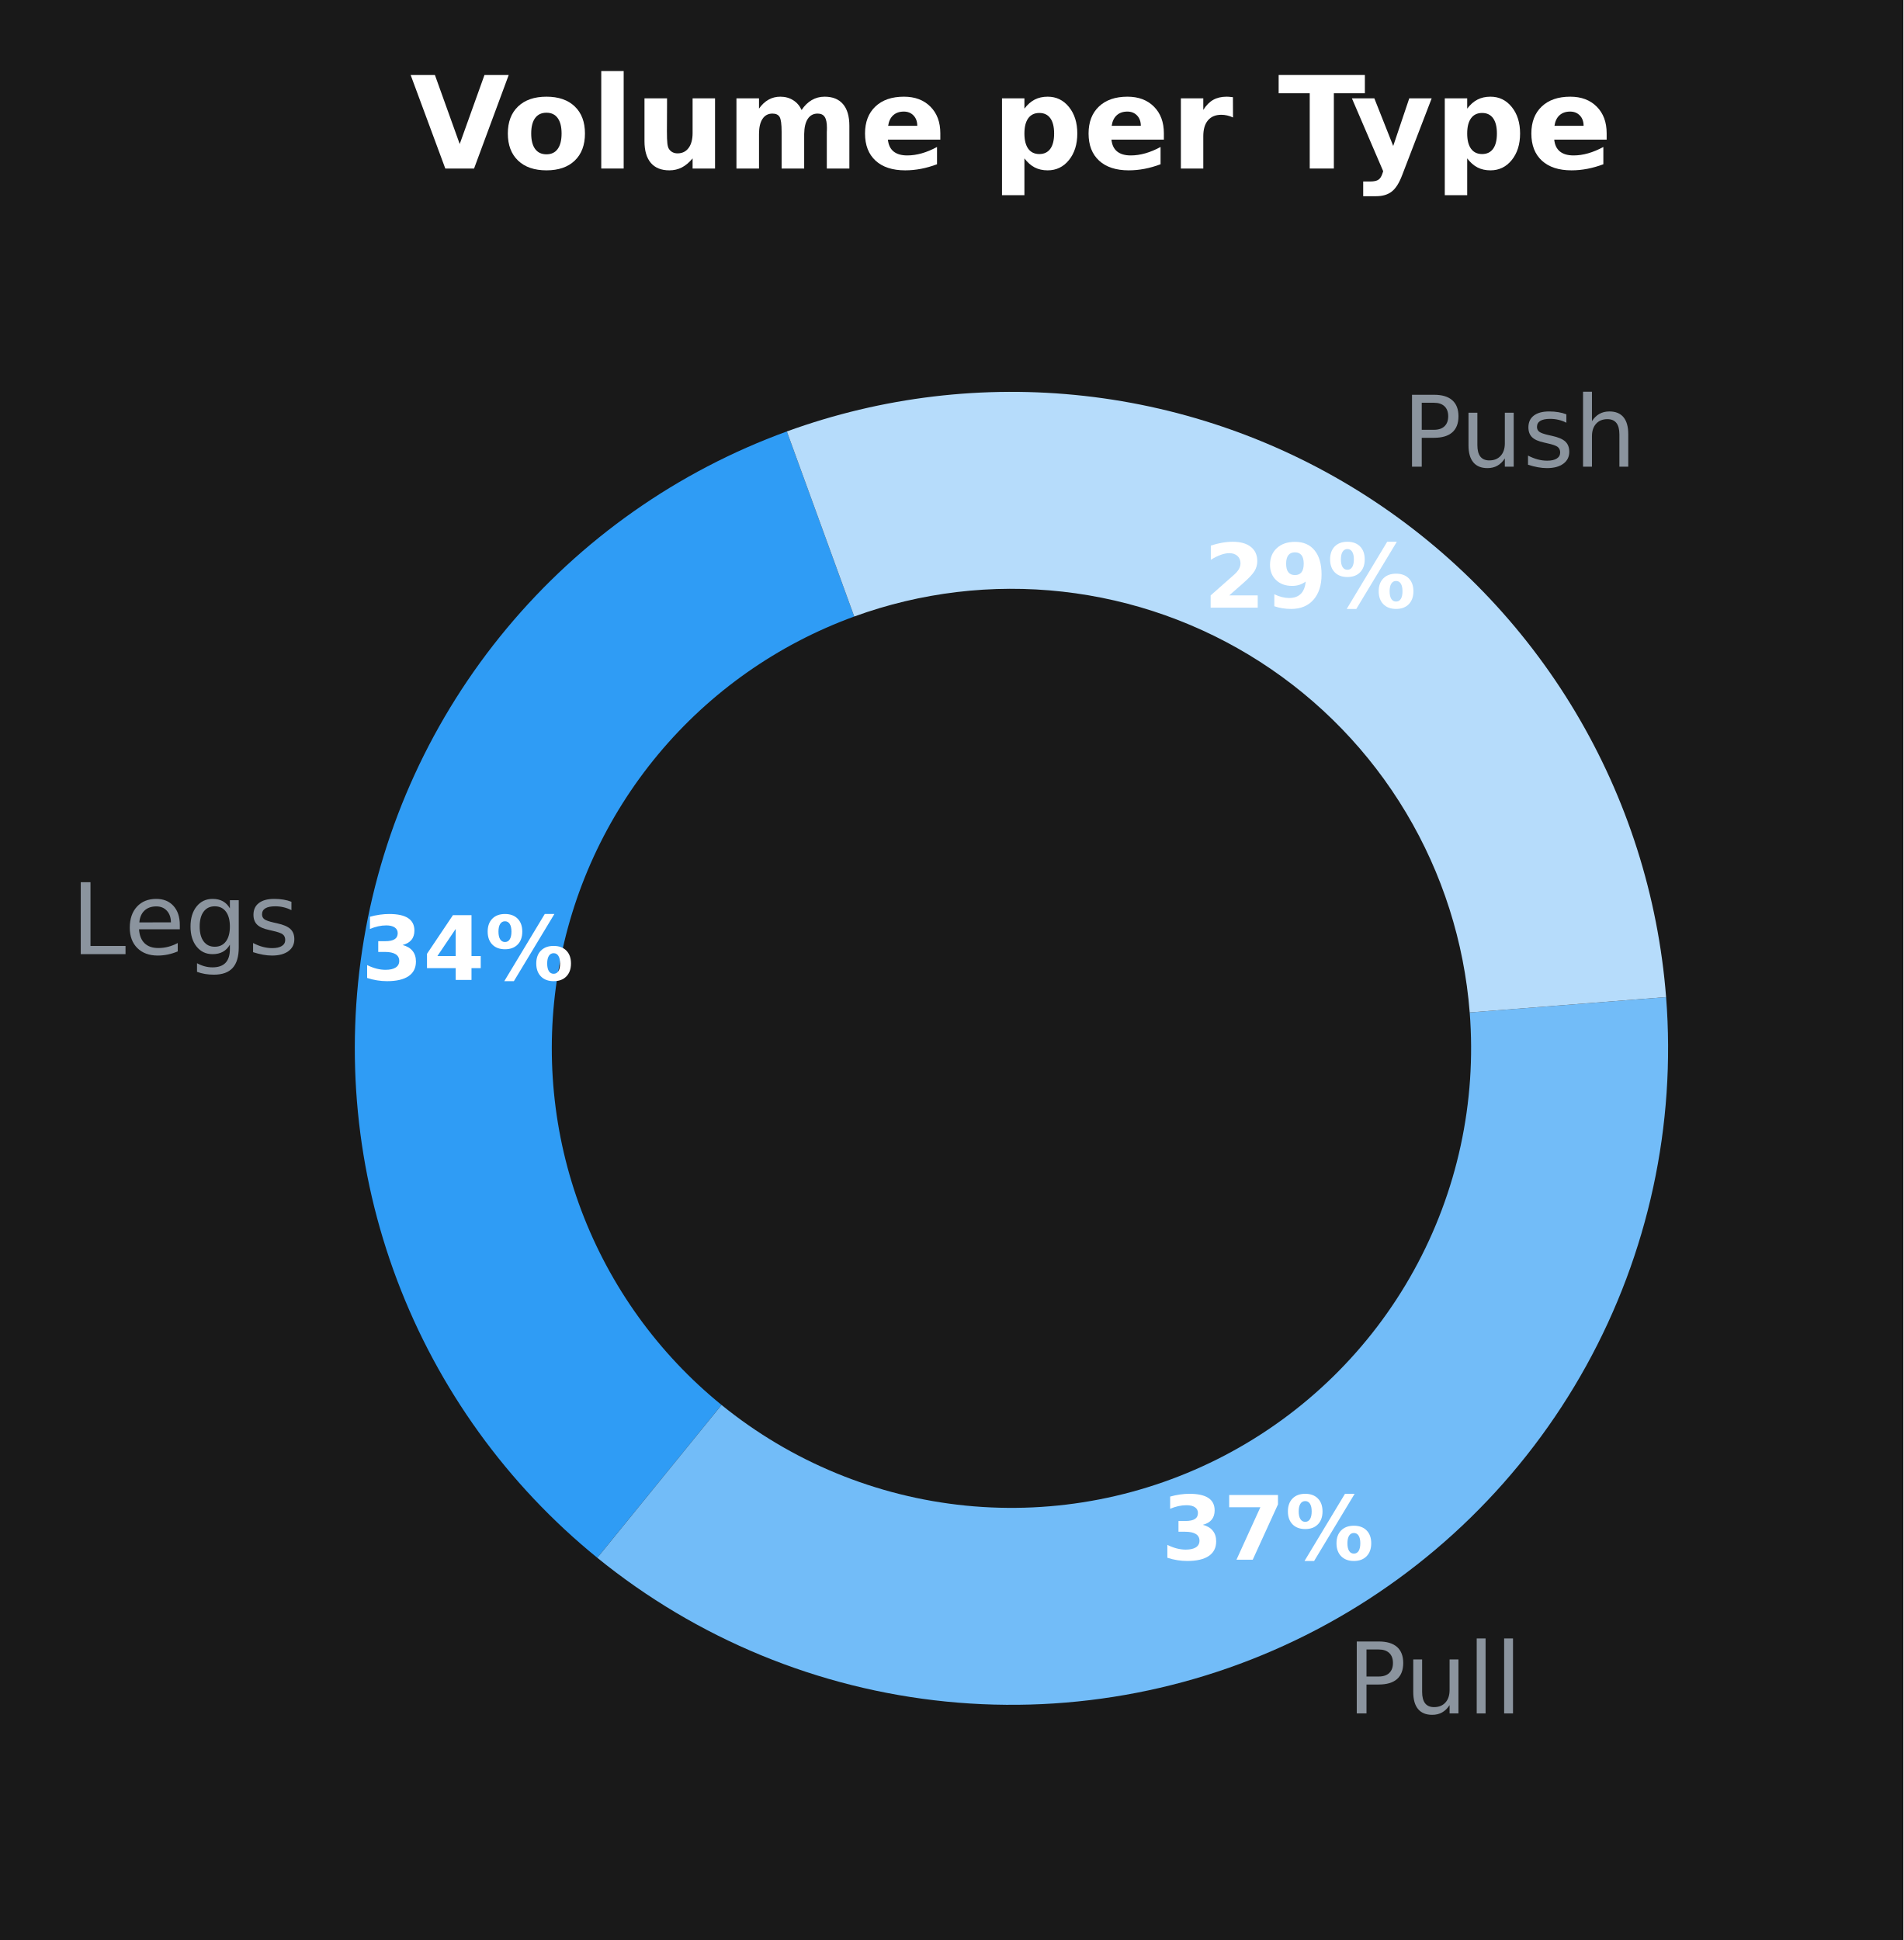
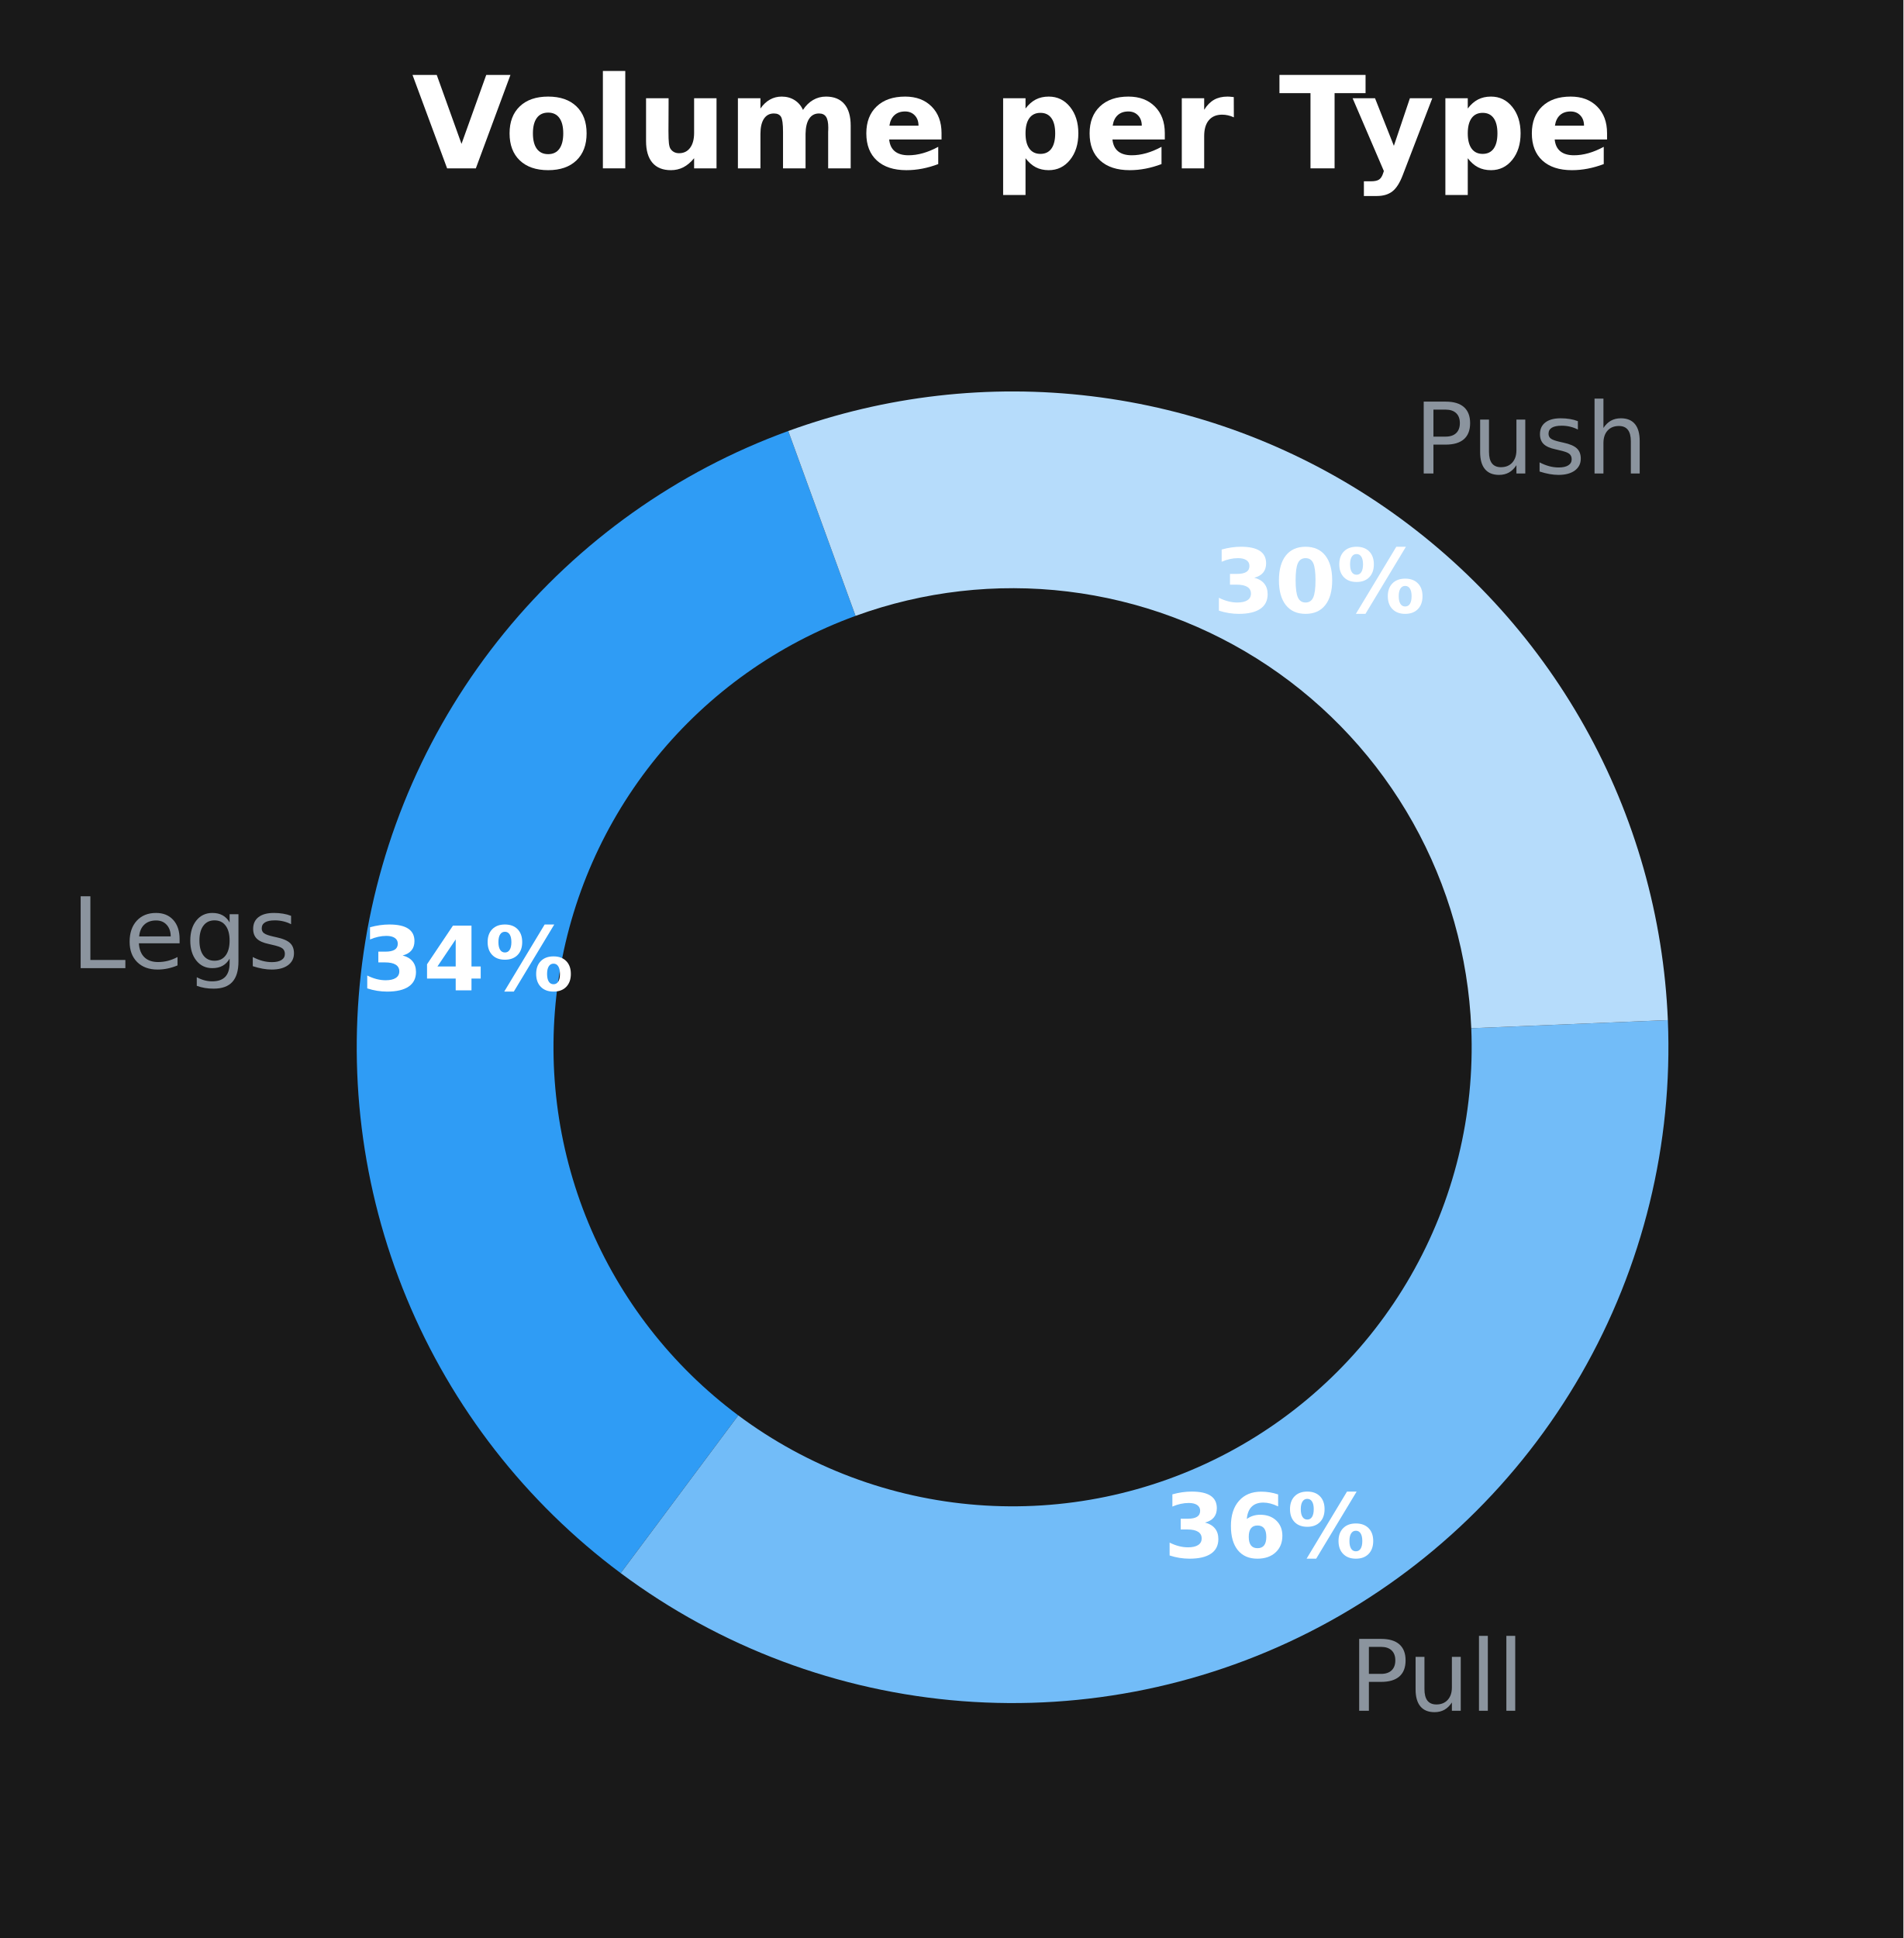
- <svg xmlns="http://www.w3.org/2000/svg" xmlns:xlink="http://www.w3.org/1999/xlink" width="192.834pt" height="196.598pt" viewBox="0 0 192.834 196.598" version="1.1">
+ <svg xmlns="http://www.w3.org/2000/svg" xmlns:xlink="http://www.w3.org/1999/xlink" width="193.074pt" height="196.598pt" viewBox="0 0 193.074 196.598" version="1.1">
  <defs>
    <style type="text/css">*{stroke-linejoin: round; stroke-linecap: butt}</style>
  </defs>
  <g id="figure_1">
    <g id="patch_1">
-       <path d="M 0 196.598  L 192.834 196.598  L 192.834 0  L 0 0  z " style="fill: #191919" />
+       <path d="M 0 196.598  L 193.074 196.598  L 193.074 0  L 0 0  z " style="fill: #191919" />
    </g>
    <g id="axes_1">
      <g id="patch_2">
-         <path d="M 79.72 43.722  C 68.664 47.746 58.871 54.632 51.344 63.675  C 43.816 72.717 38.821 83.597 36.868 95.199  C 34.916 106.802 36.076 118.717 40.23 129.725  C 44.384 140.733 51.384 150.445 60.515 157.865  L 73.102 142.377  C 66.711 137.183 61.811 130.384 58.903 122.679  C 55.996 114.973 55.184 106.633 56.55 98.511  C 57.917 90.389 61.414 82.773 66.683 76.444  C 71.952 70.114 78.807 65.294 86.546 62.477  z " style="fill: #2f9cf5" />
+         <path d="M 79.96 43.722  C 68.681 47.827 58.72 54.909 51.138 64.214  C 43.557 73.519 38.632 84.705 36.89 96.581  C 35.148 108.457 36.651 120.585 41.241 131.676  C 45.83 142.767 53.337 152.411 62.961 159.583  L 74.887 143.58  C 68.15 138.559 62.895 131.808 59.683 124.045  C 56.47 116.281 55.418 107.791 56.637 99.478  C 57.857 91.165 61.304 83.335 66.611 76.821  C 71.918 70.308 78.891 65.35 86.786 62.477  z " style="fill: #2f9cf5" />
      </g>
      <g id="patch_3">
-         <path d="M 60.515 157.865  C 70.615 166.074 82.907 171.142 95.858 172.436  C 108.81 173.731 121.861 171.196 133.386 165.148  C 144.912 159.1 154.413 149.801 160.707 138.408  C 167.001 127.014 169.815 114.021 168.799 101.044  L 148.902 102.602  C 149.613 111.686 147.643 120.781 143.237 128.757  C 138.832 136.732 132.181 143.242 124.113 147.475  C 116.045 151.709 106.909 153.483 97.843 152.577  C 88.777 151.671 80.173 148.124 73.102 142.377  z " style="fill: #72bcf8" />
+         <path d="M 62.961 159.583  C 73.041 167.095 85.046 171.597 97.579 172.568  C 110.112 173.538 122.668 170.936 133.783 165.065  C 144.899 159.195 154.126 150.292 160.391 139.394  C 166.656 128.495 169.705 116.041 169.184 103.482  L 149.243 104.308  C 149.608 113.1 147.473 121.818 143.088 129.447  C 138.702 137.076 132.243 143.308 124.462 147.417  C 116.681 151.527 107.893 153.348 99.12 152.669  C 90.346 151.99 81.943 148.838 74.887 143.58  z " style="fill: #72bcf8" />
      </g>
      <g id="patch_4">
-         <path d="M 168.799 101.044  C 167.999 90.82 164.845 80.919 159.585 72.115  C 154.324 63.311 147.099 55.842 138.475 50.292  C 129.851 44.743 120.059 41.262 109.868 40.122  C 99.676 38.982 89.357 40.215 79.72 43.722  L 86.546 62.477  C 93.292 60.022 100.515 59.159 107.65 59.957  C 114.784 60.755 121.638 63.191 127.675 67.076  C 133.712 70.961 138.769 76.189 142.451 82.352  C 146.133 88.514 148.341 95.446 148.902 102.602  z " style="fill: #b6dcfb" />
+         <path d="M 169.184 103.482  C 168.751 93.029 165.858 82.825 160.741 73.7  C 155.625 64.575 148.427 56.784 139.735 50.962  C 131.043 45.141 121.099 41.451 110.713 40.193  C 100.328 38.935 89.79 40.144 79.96 43.722  L 86.786 62.477  C 93.667 59.972 101.043 59.126 108.313 60.006  C 115.583 60.887 122.544 63.47 128.629 67.545  C 134.713 71.62 139.751 77.074 143.333 83.461  C 146.915 89.849 148.94 96.992 149.243 104.308  z " style="fill: #b6dcfb" />
      </g>
      <g id="matplotlib.axis_1" />
      <g id="matplotlib.axis_2" />
      <g id="text_1">
-         <g style="fill: #8b949e" transform="translate(7.2 96.69296) scale(0.1 -0.1)">
+         <g style="fill: #8b949e" transform="translate(7.2 98.21277) scale(0.1 -0.1)">
          <defs>
            <path id="DejaVuSans-2f" d="M 628 4666  L 1259 4666  L 1259 531  L 3531 531  L 3531 0  L 628 0  L 628 4666  z " transform="scale(0.015625)" />
            <path id="DejaVuSans-48" d="M 3597 1894  L 3597 1613  L 953 1613  Q 991 1019 1311 708  Q 1631 397 2203 397  Q 2534 397 2845 478  Q 3156 559 3463 722  L 3463 178  Q 3153 47 2828 -22  Q 2503 -91 2169 -91  Q 1331 -91 842 396  Q 353 884 353 1716  Q 353 2575 817 3079  Q 1281 3584 2069 3584  Q 2775 3584 3186 3129  Q 3597 2675 3597 1894  z M 3022 2063  Q 3016 2534 2758 2815  Q 2500 3097 2075 3097  Q 1594 3097 1305 2825  Q 1016 2553 972 2059  L 3022 2063  z " transform="scale(0.015625)" />
            <path id="DejaVuSans-4a" d="M 2906 1791  Q 2906 2416 2648 2759  Q 2391 3103 1925 3103  Q 1463 3103 1205 2759  Q 947 2416 947 1791  Q 947 1169 1205 825  Q 1463 481 1925 481  Q 2391 481 2648 825  Q 2906 1169 2906 1791  z M 3481 434  Q 3481 -459 3084 -895  Q 2688 -1331 1869 -1331  Q 1566 -1331 1297 -1286  Q 1028 -1241 775 -1147  L 775 -588  Q 1028 -725 1275 -790  Q 1522 -856 1778 -856  Q 2344 -856 2625 -561  Q 2906 -266 2906 331  L 2906 616  Q 2728 306 2450 153  Q 2172 0 1784 0  Q 1141 0 747 490  Q 353 981 353 1791  Q 353 2603 747 3093  Q 1141 3584 1784 3584  Q 2172 3584 2450 3431  Q 2728 3278 2906 2969  L 2906 3500  L 3481 3500  L 3481 434  z " transform="scale(0.015625)" />
            <path id="DejaVuSans-56" d="M 2834 3397  L 2834 2853  Q 2591 2978 2328 3040  Q 2066 3103 1784 3103  Q 1356 3103 1142 2972  Q 928 2841 928 2578  Q 928 2378 1081 2264  Q 1234 2150 1697 2047  L 1894 2003  Q 2506 1872 2764 1633  Q 3022 1394 3022 966  Q 3022 478 2636 193  Q 2250 -91 1575 -91  Q 1294 -91 989 -36  Q 684 19 347 128  L 347 722  Q 666 556 975 473  Q 1284 391 1588 391  Q 1994 391 2212 530  Q 2431 669 2431 922  Q 2431 1156 2273 1281  Q 2116 1406 1581 1522  L 1381 1569  Q 847 1681 609 1914  Q 372 2147 372 2553  Q 372 3047 722 3315  Q 1072 3584 1716 3584  Q 2034 3584 2315 3537  Q 2597 3491 2834 3397  z " transform="scale(0.015625)" />
          </defs>
          <use xlink:href="#DejaVuSans-2f" />
          <use xlink:href="#DejaVuSans-48" transform="translate(53.96875 0)" />
          <use xlink:href="#DejaVuSans-4a" transform="translate(115.5 0)" />
          <use xlink:href="#DejaVuSans-56" transform="translate(178.9844 0)" />
        </g>
      </g>
      <g id="text_2">
-         <g style="fill: #8b949e" transform="translate(136.4777 173.6372) scale(0.1 -0.1)">
+         <g style="fill: #8b949e" transform="translate(136.8902 173.546) scale(0.1 -0.1)">
          <defs>
            <path id="DejaVuSans-33" d="M 1259 4147  L 1259 2394  L 2053 2394  Q 2494 2394 2734 2622  Q 2975 2850 2975 3272  Q 2975 3691 2734 3919  Q 2494 4147 2053 4147  L 1259 4147  z M 628 4666  L 2053 4666  Q 2838 4666 3239 4311  Q 3641 3956 3641 3272  Q 3641 2581 3239 2228  Q 2838 1875 2053 1875  L 1259 1875  L 1259 0  L 628 0  L 628 4666  z " transform="scale(0.015625)" />
            <path id="DejaVuSans-58" d="M 544 1381  L 544 3500  L 1119 3500  L 1119 1403  Q 1119 906 1312 657  Q 1506 409 1894 409  Q 2359 409 2629 706  Q 2900 1003 2900 1516  L 2900 3500  L 3475 3500  L 3475 0  L 2900 0  L 2900 538  Q 2691 219 2414 64  Q 2138 -91 1772 -91  Q 1169 -91 856 284  Q 544 659 544 1381  z M 1991 3584  L 1991 3584  z " transform="scale(0.015625)" />
            <path id="DejaVuSans-4f" d="M 603 4863  L 1178 4863  L 1178 0  L 603 0  L 603 4863  z " transform="scale(0.015625)" />
          </defs>
          <use xlink:href="#DejaVuSans-33" />
          <use xlink:href="#DejaVuSans-58" transform="translate(58.54688 0)" />
          <use xlink:href="#DejaVuSans-4f" transform="translate(121.9219 0)" />
          <use xlink:href="#DejaVuSans-4f" transform="translate(149.7031 0)" />
        </g>
      </g>
      <g id="text_3">
-         <g style="fill: #8b949e" transform="translate(142.0753 47.29592) scale(0.1 -0.1)">
+         <g style="fill: #8b949e" transform="translate(143.4371 48.03293) scale(0.1 -0.1)">
          <defs>
            <path id="DejaVuSans-4b" d="M 3513 2113  L 3513 0  L 2938 0  L 2938 2094  Q 2938 2591 2744 2837  Q 2550 3084 2163 3084  Q 1697 3084 1428 2787  Q 1159 2491 1159 1978  L 1159 0  L 581 0  L 581 4863  L 1159 4863  L 1159 2956  Q 1366 3272 1645 3428  Q 1925 3584 2291 3584  Q 2894 3584 3203 3211  Q 3513 2838 3513 2113  z " transform="scale(0.015625)" />
          </defs>
          <use xlink:href="#DejaVuSans-33" />
          <use xlink:href="#DejaVuSans-58" transform="translate(58.54688 0)" />
          <use xlink:href="#DejaVuSans-56" transform="translate(121.9219 0)" />
          <use xlink:href="#DejaVuSans-4b" transform="translate(174.0156 0)" />
        </g>
      </g>
      <g id="text_4">
-         <g style="fill: #ffffff" transform="translate(36.59415 99.30328) scale(0.09 -0.09)">
+         <g style="fill: #ffffff" transform="translate(36.65071 100.4639) scale(0.09 -0.09)">
          <defs>
            <path id="DejaVuSans-Bold-16" d="M 2981 2516  Q 3453 2394 3698 2092  Q 3944 1791 3944 1325  Q 3944 631 3412 270  Q 2881 -91 1863 -91  Q 1503 -91 1142 -33  Q 781 25 428 141  L 428 1069  Q 766 900 1098 814  Q 1431 728 1753 728  Q 2231 728 2486 893  Q 2741 1059 2741 1369  Q 2741 1688 2480 1852  Q 2219 2016 1709 2016  L 1228 2016  L 1228 2791  L 1734 2791  Q 2188 2791 2409 2933  Q 2631 3075 2631 3366  Q 2631 3634 2415 3781  Q 2200 3928 1806 3928  Q 1516 3928 1219 3862  Q 922 3797 628 3669  L 628 4550  Q 984 4650 1334 4700  Q 1684 4750 2022 4750  Q 2931 4750 3382 4451  Q 3834 4153 3834 3553  Q 3834 3144 3618 2883  Q 3403 2622 2981 2516  z " transform="scale(0.015625)" />
            <path id="DejaVuSans-Bold-17" d="M 2356 3675  L 1038 1722  L 2356 1722  L 2356 3675  z M 2156 4666  L 3494 4666  L 3494 1722  L 4159 1722  L 4159 850  L 3494 850  L 3494 0  L 2356 0  L 2356 850  L 288 850  L 288 1881  L 2156 4666  z " transform="scale(0.015625)" />
            <path id="DejaVuSans-Bold-8" d="M 4959 1925  Q 4738 1925 4616 1733  Q 4494 1541 4494 1184  Q 4494 825 4614 633  Q 4734 441 4959 441  Q 5184 441 5303 633  Q 5422 825 5422 1184  Q 5422 1541 5301 1733  Q 5181 1925 4959 1925  z M 4959 2450  Q 5541 2450 5875 2112  Q 6209 1775 6209 1184  Q 6209 594 5875 251  Q 5541 -91 4959 -91  Q 4378 -91 4042 251  Q 3706 594 3706 1184  Q 3706 1772 4042 2111  Q 4378 2450 4959 2450  z M 2094 -91  L 1403 -91  L 4319 4750  L 5013 4750  L 2094 -91  z M 1453 4750  Q 2034 4750 2367 4411  Q 2700 4072 2700 3481  Q 2700 2891 2367 2550  Q 2034 2209 1453 2209  Q 872 2209 539 2550  Q 206 2891 206 3481  Q 206 4072 539 4411  Q 872 4750 1453 4750  z M 1453 4225  Q 1228 4225 1106 4031  Q 984 3838 984 3481  Q 984 3122 1106 2926  Q 1228 2731 1453 2731  Q 1678 2731 1798 2926  Q 1919 3122 1919 3481  Q 1919 3838 1797 4031  Q 1675 4225 1453 4225  z " transform="scale(0.015625)" />
          </defs>
          <use xlink:href="#DejaVuSans-Bold-16" />
          <use xlink:href="#DejaVuSans-Bold-17" transform="translate(69.57812 0)" />
          <use xlink:href="#DejaVuSans-Bold-8" transform="translate(139.1562 0)" />
        </g>
      </g>
      <g id="text_5">
-         <g style="fill: #ffffff" transform="translate(117.6693 158.0604) scale(0.09 -0.09)">
+         <g style="fill: #ffffff" transform="translate(118.0409 157.9908) scale(0.09 -0.09)">
          <defs>
-             <path id="DejaVuSans-Bold-1a" d="M 428 4666  L 3944 4666  L 3944 3988  L 2125 0  L 953 0  L 2675 3781  L 428 3781  L 428 4666  z " transform="scale(0.015625)" />
+             <path id="DejaVuSans-Bold-19" d="M 2316 2303  Q 2000 2303 1842 2098  Q 1684 1894 1684 1484  Q 1684 1075 1842 870  Q 2000 666 2316 666  Q 2634 666 2792 870  Q 2950 1075 2950 1484  Q 2950 1894 2792 2098  Q 2634 2303 2316 2303  z M 3803 4544  L 3803 3681  Q 3506 3822 3243 3889  Q 2981 3956 2731 3956  Q 2194 3956 1894 3657  Q 1594 3359 1544 2772  Q 1750 2925 1990 3001  Q 2231 3078 2516 3078  Q 3231 3078 3670 2659  Q 4109 2241 4109 1563  Q 4109 813 3618 361  Q 3128 -91 2303 -91  Q 1394 -91 895 523  Q 397 1138 397 2266  Q 397 3422 980 4083  Q 1563 4744 2578 4744  Q 2900 4744 3203 4694  Q 3506 4644 3803 4544  z " transform="scale(0.015625)" />
          </defs>
          <use xlink:href="#DejaVuSans-Bold-16" />
-           <use xlink:href="#DejaVuSans-Bold-1a" transform="translate(69.57812 0)" />
+           <use xlink:href="#DejaVuSans-Bold-19" transform="translate(69.57812 0)" />
          <use xlink:href="#DejaVuSans-Bold-8" transform="translate(139.1562 0)" />
        </g>
      </g>
      <g id="text_6">
-         <g style="fill: #ffffff" transform="translate(121.9438 61.5816) scale(0.09 -0.09)">
+         <g style="fill: #ffffff" transform="translate(123.0404 62.14441) scale(0.09 -0.09)">
          <defs>
-             <path id="DejaVuSans-Bold-15" d="M 1844 884  L 3897 884  L 3897 0  L 506 0  L 506 884  L 2209 2388  Q 2438 2594 2547 2791  Q 2656 2988 2656 3200  Q 2656 3528 2436 3728  Q 2216 3928 1850 3928  Q 1569 3928 1234 3808  Q 900 3688 519 3450  L 519 4475  Q 925 4609 1322 4679  Q 1719 4750 2100 4750  Q 2938 4750 3402 4381  Q 3866 4013 3866 3353  Q 3866 2972 3669 2642  Q 3472 2313 2841 1759  L 1844 884  z " transform="scale(0.015625)" />
-             <path id="DejaVuSans-Bold-1c" d="M 641 103  L 641 966  Q 928 831 1190 764  Q 1453 697 1709 697  Q 2247 697 2547 995  Q 2847 1294 2900 1881  Q 2688 1725 2447 1647  Q 2206 1569 1925 1569  Q 1209 1569 770 1986  Q 331 2403 331 3084  Q 331 3838 820 4291  Q 1309 4744 2131 4744  Q 3044 4744 3544 4128  Q 4044 3513 4044 2388  Q 4044 1231 3459 570  Q 2875 -91 1856 -91  Q 1528 -91 1228 -42  Q 928 6 641 103  z M 2125 2350  Q 2441 2350 2600 2554  Q 2759 2759 2759 3169  Q 2759 3575 2600 3781  Q 2441 3988 2125 3988  Q 1809 3988 1650 3781  Q 1491 3575 1491 3169  Q 1491 2759 1650 2554  Q 1809 2350 2125 2350  z " transform="scale(0.015625)" />
+             <path id="DejaVuSans-Bold-13" d="M 2944 2338  Q 2944 3213 2780 3570  Q 2616 3928 2228 3928  Q 1841 3928 1675 3570  Q 1509 3213 1509 2338  Q 1509 1453 1675 1090  Q 1841 728 2228 728  Q 2613 728 2778 1090  Q 2944 1453 2944 2338  z M 4147 2328  Q 4147 1169 3647 539  Q 3147 -91 2228 -91  Q 1306 -91 806 539  Q 306 1169 306 2328  Q 306 3491 806 4120  Q 1306 4750 2228 4750  Q 3147 4750 3647 4120  Q 4147 3491 4147 2328  z " transform="scale(0.015625)" />
          </defs>
-           <use xlink:href="#DejaVuSans-Bold-15" />
-           <use xlink:href="#DejaVuSans-Bold-1c" transform="translate(69.57812 0)" />
+           <use xlink:href="#DejaVuSans-Bold-16" />
+           <use xlink:href="#DejaVuSans-Bold-13" transform="translate(69.57812 0)" />
          <use xlink:href="#DejaVuSans-Bold-8" transform="translate(139.1562 0)" />
        </g>
      </g>
      <g id="text_7">
-         <g style="fill: #ffffff" transform="translate(41.54176 17.07797) scale(0.13 -0.13)">
+         <g style="fill: #ffffff" transform="translate(41.78108 17.07797) scale(0.13 -0.13)">
          <defs>
            <path id="DejaVuSans-Bold-39" d="M 31 4666  L 1241 4666  L 2478 1222  L 3713 4666  L 4922 4666  L 3194 0  L 1759 0  L 31 4666  z " transform="scale(0.015625)" />
            <path id="DejaVuSans-Bold-52" d="M 2203 2784  Q 1831 2784 1636 2517  Q 1441 2250 1441 1747  Q 1441 1244 1636 976  Q 1831 709 2203 709  Q 2569 709 2762 976  Q 2956 1244 2956 1747  Q 2956 2250 2762 2517  Q 2569 2784 2203 2784  z M 2203 3584  Q 3106 3584 3614 3096  Q 4122 2609 4122 1747  Q 4122 884 3614 396  Q 3106 -91 2203 -91  Q 1297 -91 786 396  Q 275 884 275 1747  Q 275 2609 786 3096  Q 1297 3584 2203 3584  z " transform="scale(0.015625)" />
            <path id="DejaVuSans-Bold-4f" d="M 538 4863  L 1656 4863  L 1656 0  L 538 0  L 538 4863  z " transform="scale(0.015625)" />
            <path id="DejaVuSans-Bold-58" d="M 500 1363  L 500 3500  L 1625 3500  L 1625 3150  Q 1625 2866 1622 2436  Q 1619 2006 1619 1863  Q 1619 1441 1641 1255  Q 1663 1069 1716 984  Q 1784 875 1895 815  Q 2006 756 2150 756  Q 2500 756 2700 1025  Q 2900 1294 2900 1772  L 2900 3500  L 4019 3500  L 4019 0  L 2900 0  L 2900 506  Q 2647 200 2364 54  Q 2081 -91 1741 -91  Q 1134 -91 817 281  Q 500 653 500 1363  z " transform="scale(0.015625)" />
            <path id="DejaVuSans-Bold-50" d="M 3781 2919  Q 3994 3244 4286 3414  Q 4578 3584 4928 3584  Q 5531 3584 5847 3212  Q 6163 2841 6163 2131  L 6163 0  L 5038 0  L 5038 1825  Q 5041 1866 5042 1909  Q 5044 1953 5044 2034  Q 5044 2406 4934 2573  Q 4825 2741 4581 2741  Q 4263 2741 4089 2478  Q 3916 2216 3909 1719  L 3909 0  L 2784 0  L 2784 1825  Q 2784 2406 2684 2573  Q 2584 2741 2328 2741  Q 2006 2741 1831 2477  Q 1656 2213 1656 1722  L 1656 0  L 531 0  L 531 3500  L 1656 3500  L 1656 2988  Q 1863 3284 2130 3434  Q 2397 3584 2719 3584  Q 3081 3584 3359 3409  Q 3638 3234 3781 2919  z " transform="scale(0.015625)" />
            <path id="DejaVuSans-Bold-48" d="M 4031 1759  L 4031 1441  L 1416 1441  Q 1456 1047 1700 850  Q 1944 653 2381 653  Q 2734 653 3104 758  Q 3475 863 3866 1075  L 3866 213  Q 3469 63 3072 -14  Q 2675 -91 2278 -91  Q 1328 -91 801 392  Q 275 875 275 1747  Q 275 2603 792 3093  Q 1309 3584 2216 3584  Q 3041 3584 3536 3087  Q 4031 2591 4031 1759  z M 2881 2131  Q 2881 2450 2695 2645  Q 2509 2841 2209 2841  Q 1884 2841 1681 2658  Q 1478 2475 1428 2131  L 2881 2131  z " transform="scale(0.015625)" />
            <path id="DejaVuSans-Bold-3" transform="scale(0.015625)" />
            <path id="DejaVuSans-Bold-53" d="M 1656 506  L 1656 -1331  L 538 -1331  L 538 3500  L 1656 3500  L 1656 2988  Q 1888 3294 2169 3439  Q 2450 3584 2816 3584  Q 3463 3584 3878 3070  Q 4294 2556 4294 1747  Q 4294 938 3878 423  Q 3463 -91 2816 -91  Q 2450 -91 2169 54  Q 1888 200 1656 506  z M 2400 2772  Q 2041 2772 1848 2508  Q 1656 2244 1656 1747  Q 1656 1250 1848 986  Q 2041 722 2400 722  Q 2759 722 2948 984  Q 3138 1247 3138 1747  Q 3138 2247 2948 2509  Q 2759 2772 2400 2772  z " transform="scale(0.015625)" />
            <path id="DejaVuSans-Bold-55" d="M 3138 2547  Q 2991 2616 2845 2648  Q 2700 2681 2553 2681  Q 2122 2681 1889 2404  Q 1656 2128 1656 1613  L 1656 0  L 538 0  L 538 3500  L 1656 3500  L 1656 2925  Q 1872 3269 2151 3426  Q 2431 3584 2822 3584  Q 2878 3584 2943 3579  Q 3009 3575 3134 3559  L 3138 2547  z " transform="scale(0.015625)" />
            <path id="DejaVuSans-Bold-37" d="M 31 4666  L 4331 4666  L 4331 3756  L 2784 3756  L 2784 0  L 1581 0  L 1581 3756  L 31 3756  L 31 4666  z " transform="scale(0.015625)" />
            <path id="DejaVuSans-Bold-5c" d="M 78 3500  L 1197 3500  L 2138 1125  L 2938 3500  L 4056 3500  L 2584 -331  Q 2363 -916 2067 -1148  Q 1772 -1381 1288 -1381  L 641 -1381  L 641 -647  L 991 -647  Q 1275 -647 1404 -556  Q 1534 -466 1606 -231  L 1638 -134  L 78 3500  z " transform="scale(0.015625)" />
          </defs>
          <use xlink:href="#DejaVuSans-Bold-39" />
          <use xlink:href="#DejaVuSans-Bold-52" transform="translate(71.92188 0)" />
          <use xlink:href="#DejaVuSans-Bold-4f" transform="translate(140.625 0)" />
          <use xlink:href="#DejaVuSans-Bold-58" transform="translate(174.9062 0)" />
          <use xlink:href="#DejaVuSans-Bold-50" transform="translate(246.0938 0)" />
          <use xlink:href="#DejaVuSans-Bold-48" transform="translate(350.2969 0)" />
          <use xlink:href="#DejaVuSans-Bold-3" transform="translate(418.125 0)" />
          <use xlink:href="#DejaVuSans-Bold-53" transform="translate(452.9375 0)" />
          <use xlink:href="#DejaVuSans-Bold-48" transform="translate(524.5156 0)" />
          <use xlink:href="#DejaVuSans-Bold-55" transform="translate(592.3438 0)" />
          <use xlink:href="#DejaVuSans-Bold-3" transform="translate(641.6562 0)" />
          <use xlink:href="#DejaVuSans-Bold-37" transform="translate(676.4688 0)" />
          <use xlink:href="#DejaVuSans-Bold-5c" transform="translate(732.8281 0)" />
          <use xlink:href="#DejaVuSans-Bold-53" transform="translate(798.0156 0)" />
          <use xlink:href="#DejaVuSans-Bold-48" transform="translate(869.5938 0)" />
        </g>
      </g>
    </g>
  </g>
</svg>
